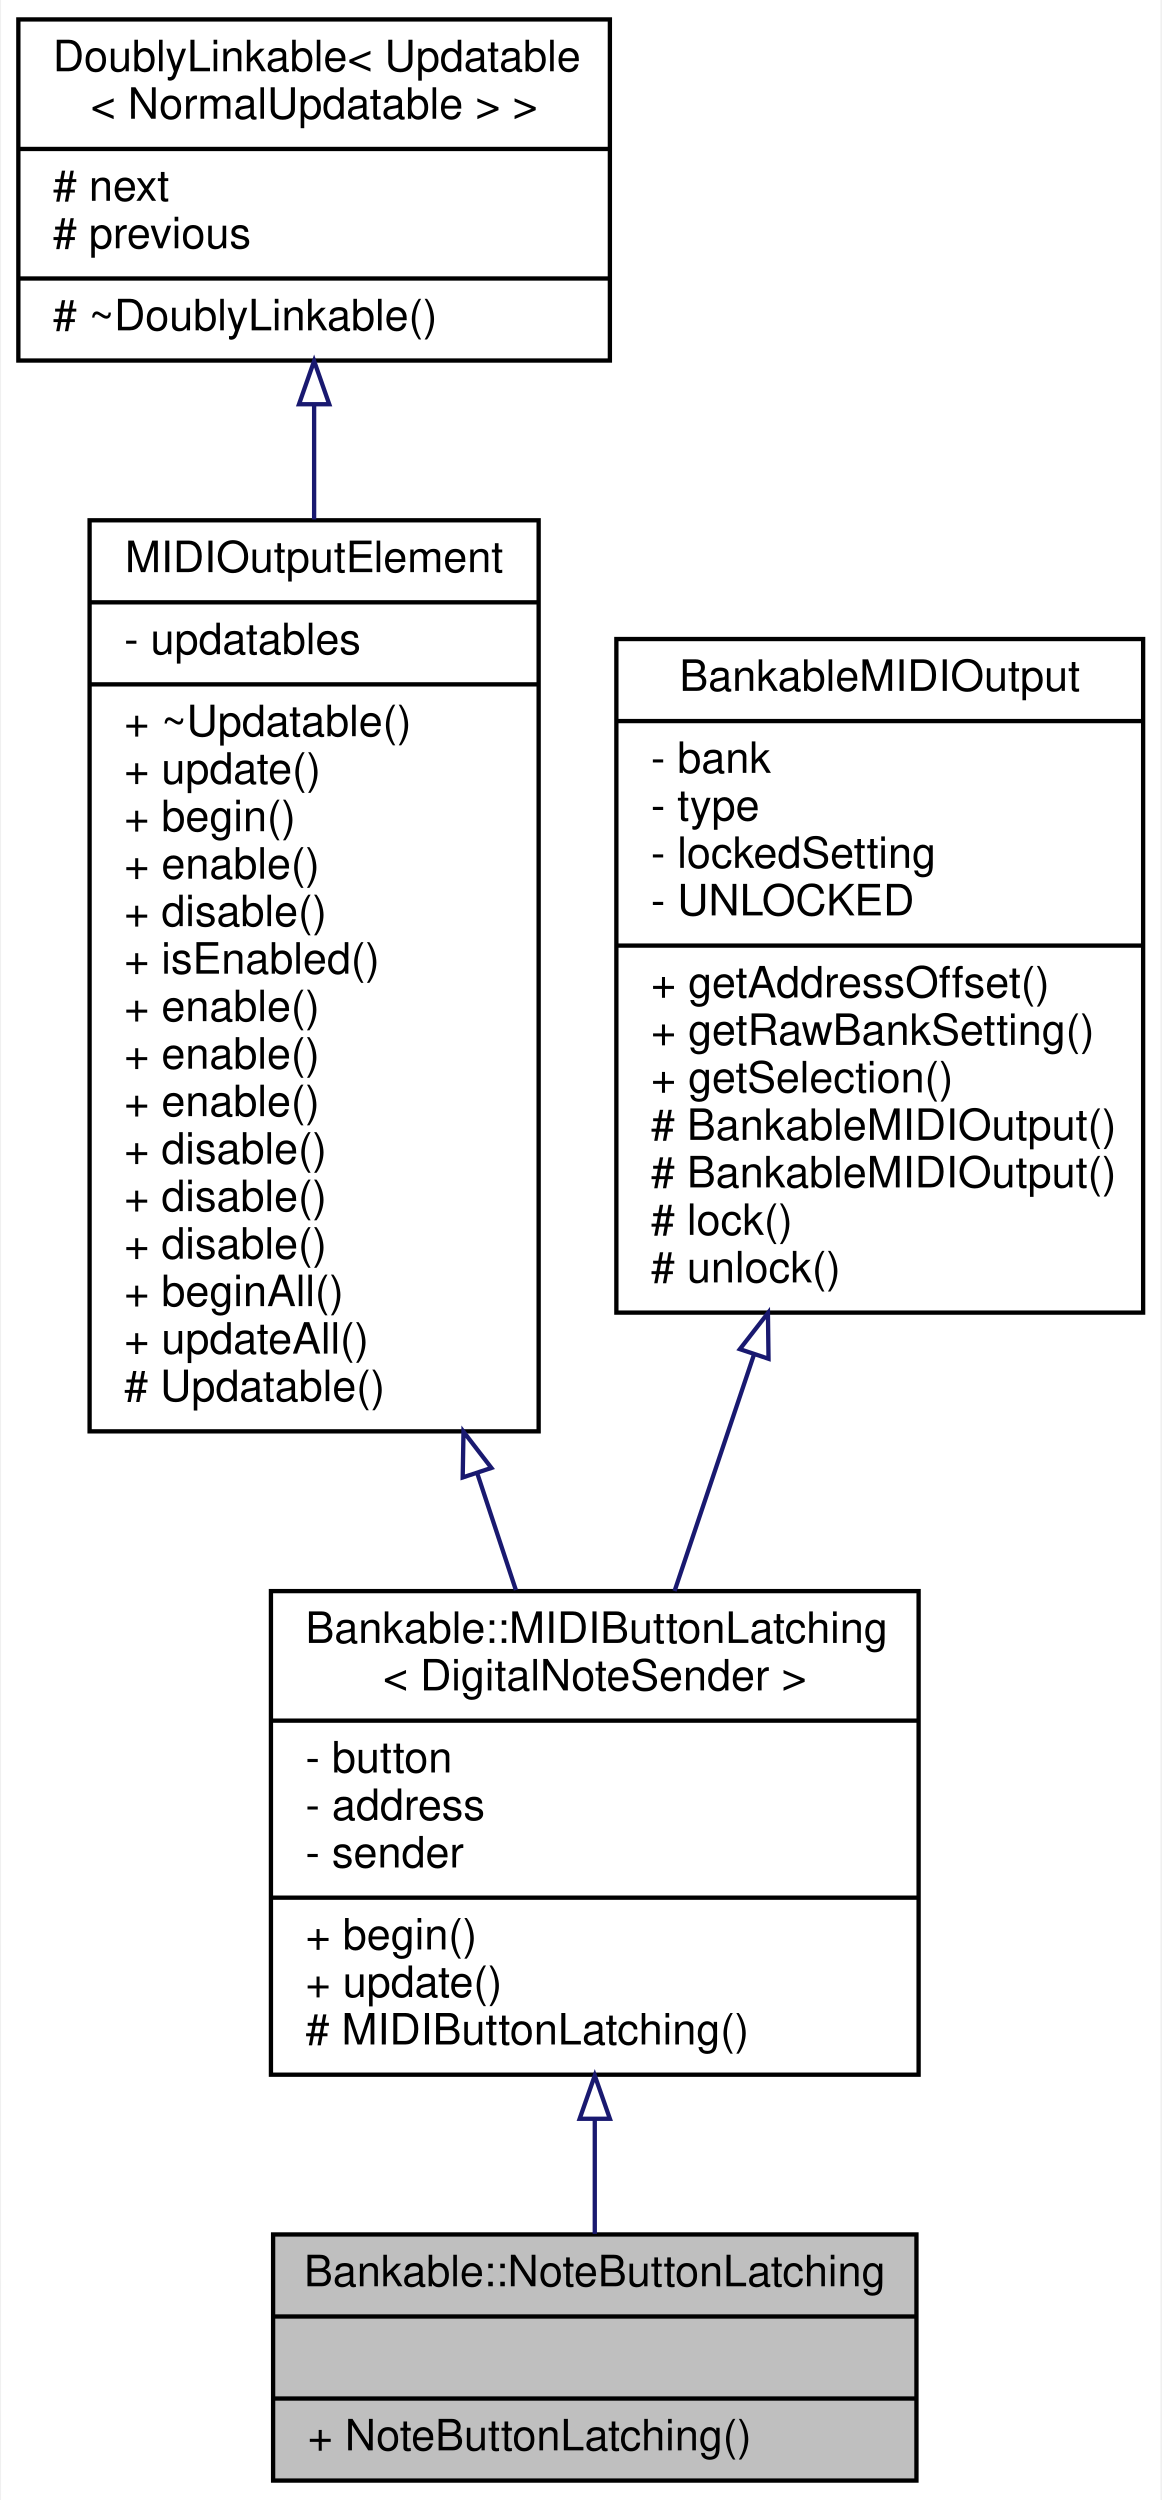
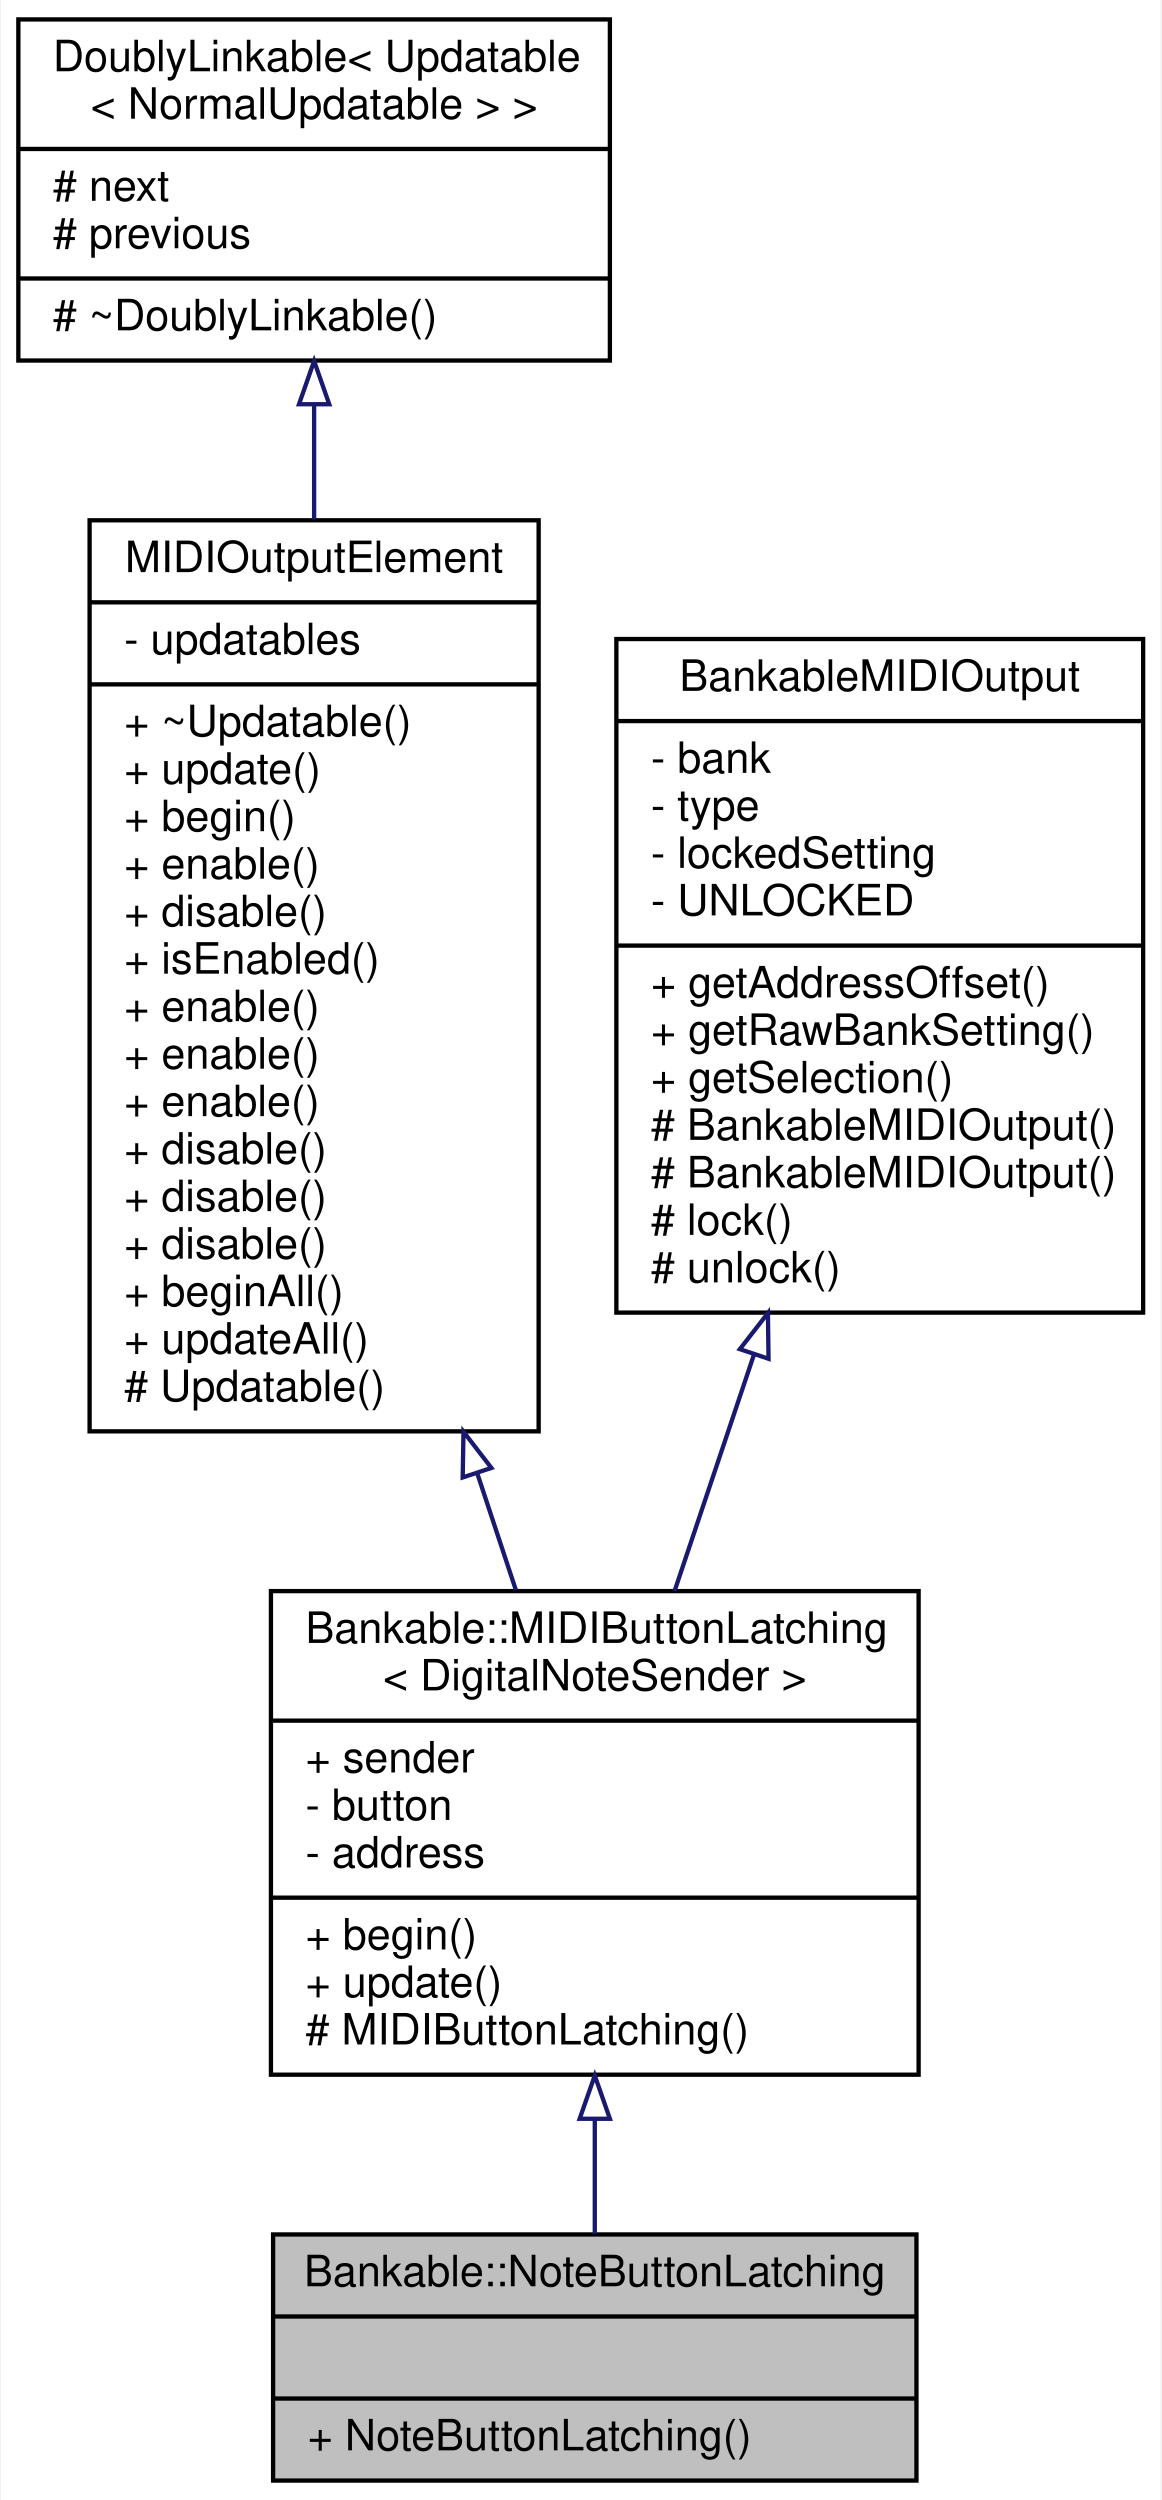
<svg xmlns="http://www.w3.org/2000/svg" xmlns:xlink="http://www.w3.org/1999/xlink" width="269pt" height="579pt" viewBox="0.00 0.00 268.50 579.00">
  <g id="graph0" class="graph" transform="scale(1 1) rotate(0) translate(4 575)">
    <polygon fill="white" stroke="none" points="-4,4 -4,-575 264.5,-575 264.5,4 -4,4" />
    <g id="node1" class="node">
      <g id="a_node1">
        <a xlink:title="A class of MIDIOutputElements that read the input of a latching push button or toggle switch,...">
          <polygon fill="#bfbfbf" stroke="black" points="59,-0.5 59,-57.5 208,-57.5 208,-0.5 59,-0.5" />
          <text text-anchor="middle" x="133.5" y="-45.5" font-family="Helvetica,sans-Serif" font-size="10.00">Bankable::NoteButtonLatching</text>
          <polyline fill="none" stroke="black" points="59,-38.5 208,-38.5 " />
          <text text-anchor="middle" x="133.5" y="-26.5" font-family="Helvetica,sans-Serif" font-size="10.00"> </text>
          <polyline fill="none" stroke="black" points="59,-19.5 208,-19.5 " />
          <text text-anchor="start" x="67" y="-7.5" font-family="Helvetica,sans-Serif" font-size="10.00">+ NoteButtonLatching()</text>
        </a>
      </g>
    </g>
    <g id="node2" class="node">
      <g id="a_node2">
        <a xlink:href="../../d3/d0b/classBankable_1_1MIDIButtonLatching.html" target="_top" xlink:title=" ">
          <polygon fill="white" stroke="black" points="58.5,-94.5 58.5,-206.5 208.5,-206.5 208.5,-94.5 58.5,-94.5" />
          <text text-anchor="start" x="66.5" y="-194.5" font-family="Helvetica,sans-Serif" font-size="10.00">Bankable::MIDIButtonLatching</text>
          <text text-anchor="middle" x="133.5" y="-183.5" font-family="Helvetica,sans-Serif" font-size="10.00">&lt; DigitalNoteSender &gt;</text>
          <polyline fill="none" stroke="black" points="58.5,-176.5 208.5,-176.5 " />
-           <text text-anchor="start" x="66.5" y="-164.5" font-family="Helvetica,sans-Serif" font-size="10.00">- button</text>
-           <text text-anchor="start" x="66.5" y="-153.5" font-family="Helvetica,sans-Serif" font-size="10.00">- address</text>
-           <text text-anchor="start" x="66.5" y="-142.5" font-family="Helvetica,sans-Serif" font-size="10.00">- sender</text>
+           <text text-anchor="start" x="66.5" y="-164.5" font-family="Helvetica,sans-Serif" font-size="10.00">+ sender</text>
+           <text text-anchor="start" x="66.5" y="-153.5" font-family="Helvetica,sans-Serif" font-size="10.00">- button</text>
+           <text text-anchor="start" x="66.5" y="-142.5" font-family="Helvetica,sans-Serif" font-size="10.00">- address</text>
          <polyline fill="none" stroke="black" points="58.5,-135.5 208.5,-135.5 " />
          <text text-anchor="start" x="66.5" y="-123.5" font-family="Helvetica,sans-Serif" font-size="10.00">+ begin()</text>
          <text text-anchor="start" x="66.5" y="-112.5" font-family="Helvetica,sans-Serif" font-size="10.00">+ update()</text>
          <text text-anchor="start" x="66.5" y="-101.5" font-family="Helvetica,sans-Serif" font-size="10.00"># MIDIButtonLatching()</text>
        </a>
      </g>
    </g>
    <g id="edge1" class="edge">
      <path fill="none" stroke="midnightblue" d="M133.5,-84.146C133.5,-74.817 133.5,-65.672 133.5,-57.632" />
      <polygon fill="none" stroke="midnightblue" points="130,-84.297 133.5,-94.297 137,-84.297 130,-84.297" />
    </g>
    <g id="node3" class="node">
      <g id="a_node3">
        <a xlink:href="../../d5/de0/classUpdatable.html" target="_top" xlink:title=" ">
          <polygon fill="white" stroke="black" points="16.5,-243.5 16.5,-454.5 120.5,-454.5 120.5,-243.5 16.5,-243.5" />
          <text text-anchor="middle" x="68.5" y="-442.5" font-family="Helvetica,sans-Serif" font-size="10.00">MIDIOutputElement</text>
          <polyline fill="none" stroke="black" points="16.5,-435.5 120.5,-435.5 " />
          <text text-anchor="start" x="24.5" y="-423.5" font-family="Helvetica,sans-Serif" font-size="10.00">- updatables</text>
          <polyline fill="none" stroke="black" points="16.5,-416.5 120.5,-416.5 " />
          <text text-anchor="start" x="24.5" y="-404.5" font-family="Helvetica,sans-Serif" font-size="10.00">+ ~Updatable()</text>
          <text text-anchor="start" x="24.5" y="-393.5" font-family="Helvetica,sans-Serif" font-size="10.00">+ update()</text>
          <text text-anchor="start" x="24.5" y="-382.5" font-family="Helvetica,sans-Serif" font-size="10.00">+ begin()</text>
          <text text-anchor="start" x="24.5" y="-371.5" font-family="Helvetica,sans-Serif" font-size="10.00">+ enable()</text>
          <text text-anchor="start" x="24.5" y="-360.5" font-family="Helvetica,sans-Serif" font-size="10.00">+ disable()</text>
          <text text-anchor="start" x="24.5" y="-349.5" font-family="Helvetica,sans-Serif" font-size="10.00">+ isEnabled()</text>
          <text text-anchor="start" x="24.5" y="-338.5" font-family="Helvetica,sans-Serif" font-size="10.00">+ enable()</text>
          <text text-anchor="start" x="24.5" y="-327.5" font-family="Helvetica,sans-Serif" font-size="10.00">+ enable()</text>
          <text text-anchor="start" x="24.5" y="-316.5" font-family="Helvetica,sans-Serif" font-size="10.00">+ enable()</text>
          <text text-anchor="start" x="24.5" y="-305.5" font-family="Helvetica,sans-Serif" font-size="10.00">+ disable()</text>
          <text text-anchor="start" x="24.5" y="-294.5" font-family="Helvetica,sans-Serif" font-size="10.00">+ disable()</text>
          <text text-anchor="start" x="24.5" y="-283.5" font-family="Helvetica,sans-Serif" font-size="10.00">+ disable()</text>
          <text text-anchor="start" x="24.5" y="-272.5" font-family="Helvetica,sans-Serif" font-size="10.00">+ beginAll()</text>
          <text text-anchor="start" x="24.5" y="-261.5" font-family="Helvetica,sans-Serif" font-size="10.00">+ updateAll()</text>
          <text text-anchor="start" x="24.5" y="-250.5" font-family="Helvetica,sans-Serif" font-size="10.00"># Updatable()</text>
        </a>
      </g>
    </g>
    <g id="edge2" class="edge">
      <path fill="none" stroke="midnightblue" d="M106.315,-233.681C109.389,-224.389 112.398,-215.294 115.227,-206.741" />
      <polygon fill="none" stroke="midnightblue" points="102.911,-232.828 103.093,-243.421 109.557,-235.027 102.911,-232.828" />
    </g>
    <g id="node4" class="node">
      <g id="a_node4">
        <a xlink:href="../../d4/d23/classDoublyLinkable.html" target="_top" xlink:title=" ">
          <polygon fill="white" stroke="black" points="0,-491.5 0,-570.5 137,-570.5 137,-491.5 0,-491.5" />
          <text text-anchor="start" x="8" y="-558.5" font-family="Helvetica,sans-Serif" font-size="10.00">DoublyLinkable&lt; Updatable</text>
          <text text-anchor="middle" x="68.5" y="-547.5" font-family="Helvetica,sans-Serif" font-size="10.00">&lt; NormalUpdatable &gt; &gt;</text>
          <polyline fill="none" stroke="black" points="0,-540.5 137,-540.5 " />
          <text text-anchor="start" x="8" y="-528.5" font-family="Helvetica,sans-Serif" font-size="10.00"># next</text>
          <text text-anchor="start" x="8" y="-517.5" font-family="Helvetica,sans-Serif" font-size="10.00"># previous</text>
          <polyline fill="none" stroke="black" points="0,-510.5 137,-510.5 " />
          <text text-anchor="start" x="8" y="-498.5" font-family="Helvetica,sans-Serif" font-size="10.00"># ~DoublyLinkable()</text>
        </a>
      </g>
    </g>
    <g id="edge3" class="edge">
      <path fill="none" stroke="midnightblue" d="M68.5,-481.16C68.5,-472.809 68.5,-463.856 68.5,-454.694" />
      <polygon fill="none" stroke="midnightblue" points="65,-481.385 68.5,-491.385 72,-481.386 65,-481.385" />
    </g>
    <g id="node5" class="node">
      <g id="a_node5">
        <a xlink:href="../../d3/d43/classBankableMIDIOutput.html" target="_top" xlink:title="A base class for all MIDIOutputElement::s that can be banked.">
          <polygon fill="white" stroke="black" points="138.5,-271 138.5,-427 260.5,-427 260.5,-271 138.5,-271" />
          <text text-anchor="middle" x="199.5" y="-415" font-family="Helvetica,sans-Serif" font-size="10.00">BankableMIDIOutput</text>
          <polyline fill="none" stroke="black" points="138.5,-408 260.5,-408 " />
          <text text-anchor="start" x="146.5" y="-396" font-family="Helvetica,sans-Serif" font-size="10.00">- bank</text>
          <text text-anchor="start" x="146.5" y="-385" font-family="Helvetica,sans-Serif" font-size="10.00">- type</text>
          <text text-anchor="start" x="146.5" y="-374" font-family="Helvetica,sans-Serif" font-size="10.00">- lockedSetting</text>
          <text text-anchor="start" x="146.5" y="-363" font-family="Helvetica,sans-Serif" font-size="10.00">- UNLOCKED</text>
          <polyline fill="none" stroke="black" points="138.5,-356 260.5,-356 " />
          <text text-anchor="start" x="146.5" y="-344" font-family="Helvetica,sans-Serif" font-size="10.00">+ getAddressOffset()</text>
          <text text-anchor="start" x="146.5" y="-333" font-family="Helvetica,sans-Serif" font-size="10.00">+ getRawBankSetting()</text>
          <text text-anchor="start" x="146.5" y="-322" font-family="Helvetica,sans-Serif" font-size="10.00">+ getSelection()</text>
          <text text-anchor="start" x="146.5" y="-311" font-family="Helvetica,sans-Serif" font-size="10.00"># BankableMIDIOutput()</text>
          <text text-anchor="start" x="146.5" y="-300" font-family="Helvetica,sans-Serif" font-size="10.00"># BankableMIDIOutput()</text>
          <text text-anchor="start" x="146.5" y="-289" font-family="Helvetica,sans-Serif" font-size="10.00"># lock()</text>
          <text text-anchor="start" x="146.5" y="-278" font-family="Helvetica,sans-Serif" font-size="10.00"># unlock()</text>
        </a>
      </g>
    </g>
    <g id="edge4" class="edge">
      <path fill="none" stroke="midnightblue" d="M170.361,-261.246C164.118,-242.658 157.688,-223.513 151.981,-206.522" />
      <polygon fill="none" stroke="midnightblue" points="167.103,-262.537 173.604,-270.902 173.738,-260.308 167.103,-262.537" />
    </g>
  </g>
</svg>
